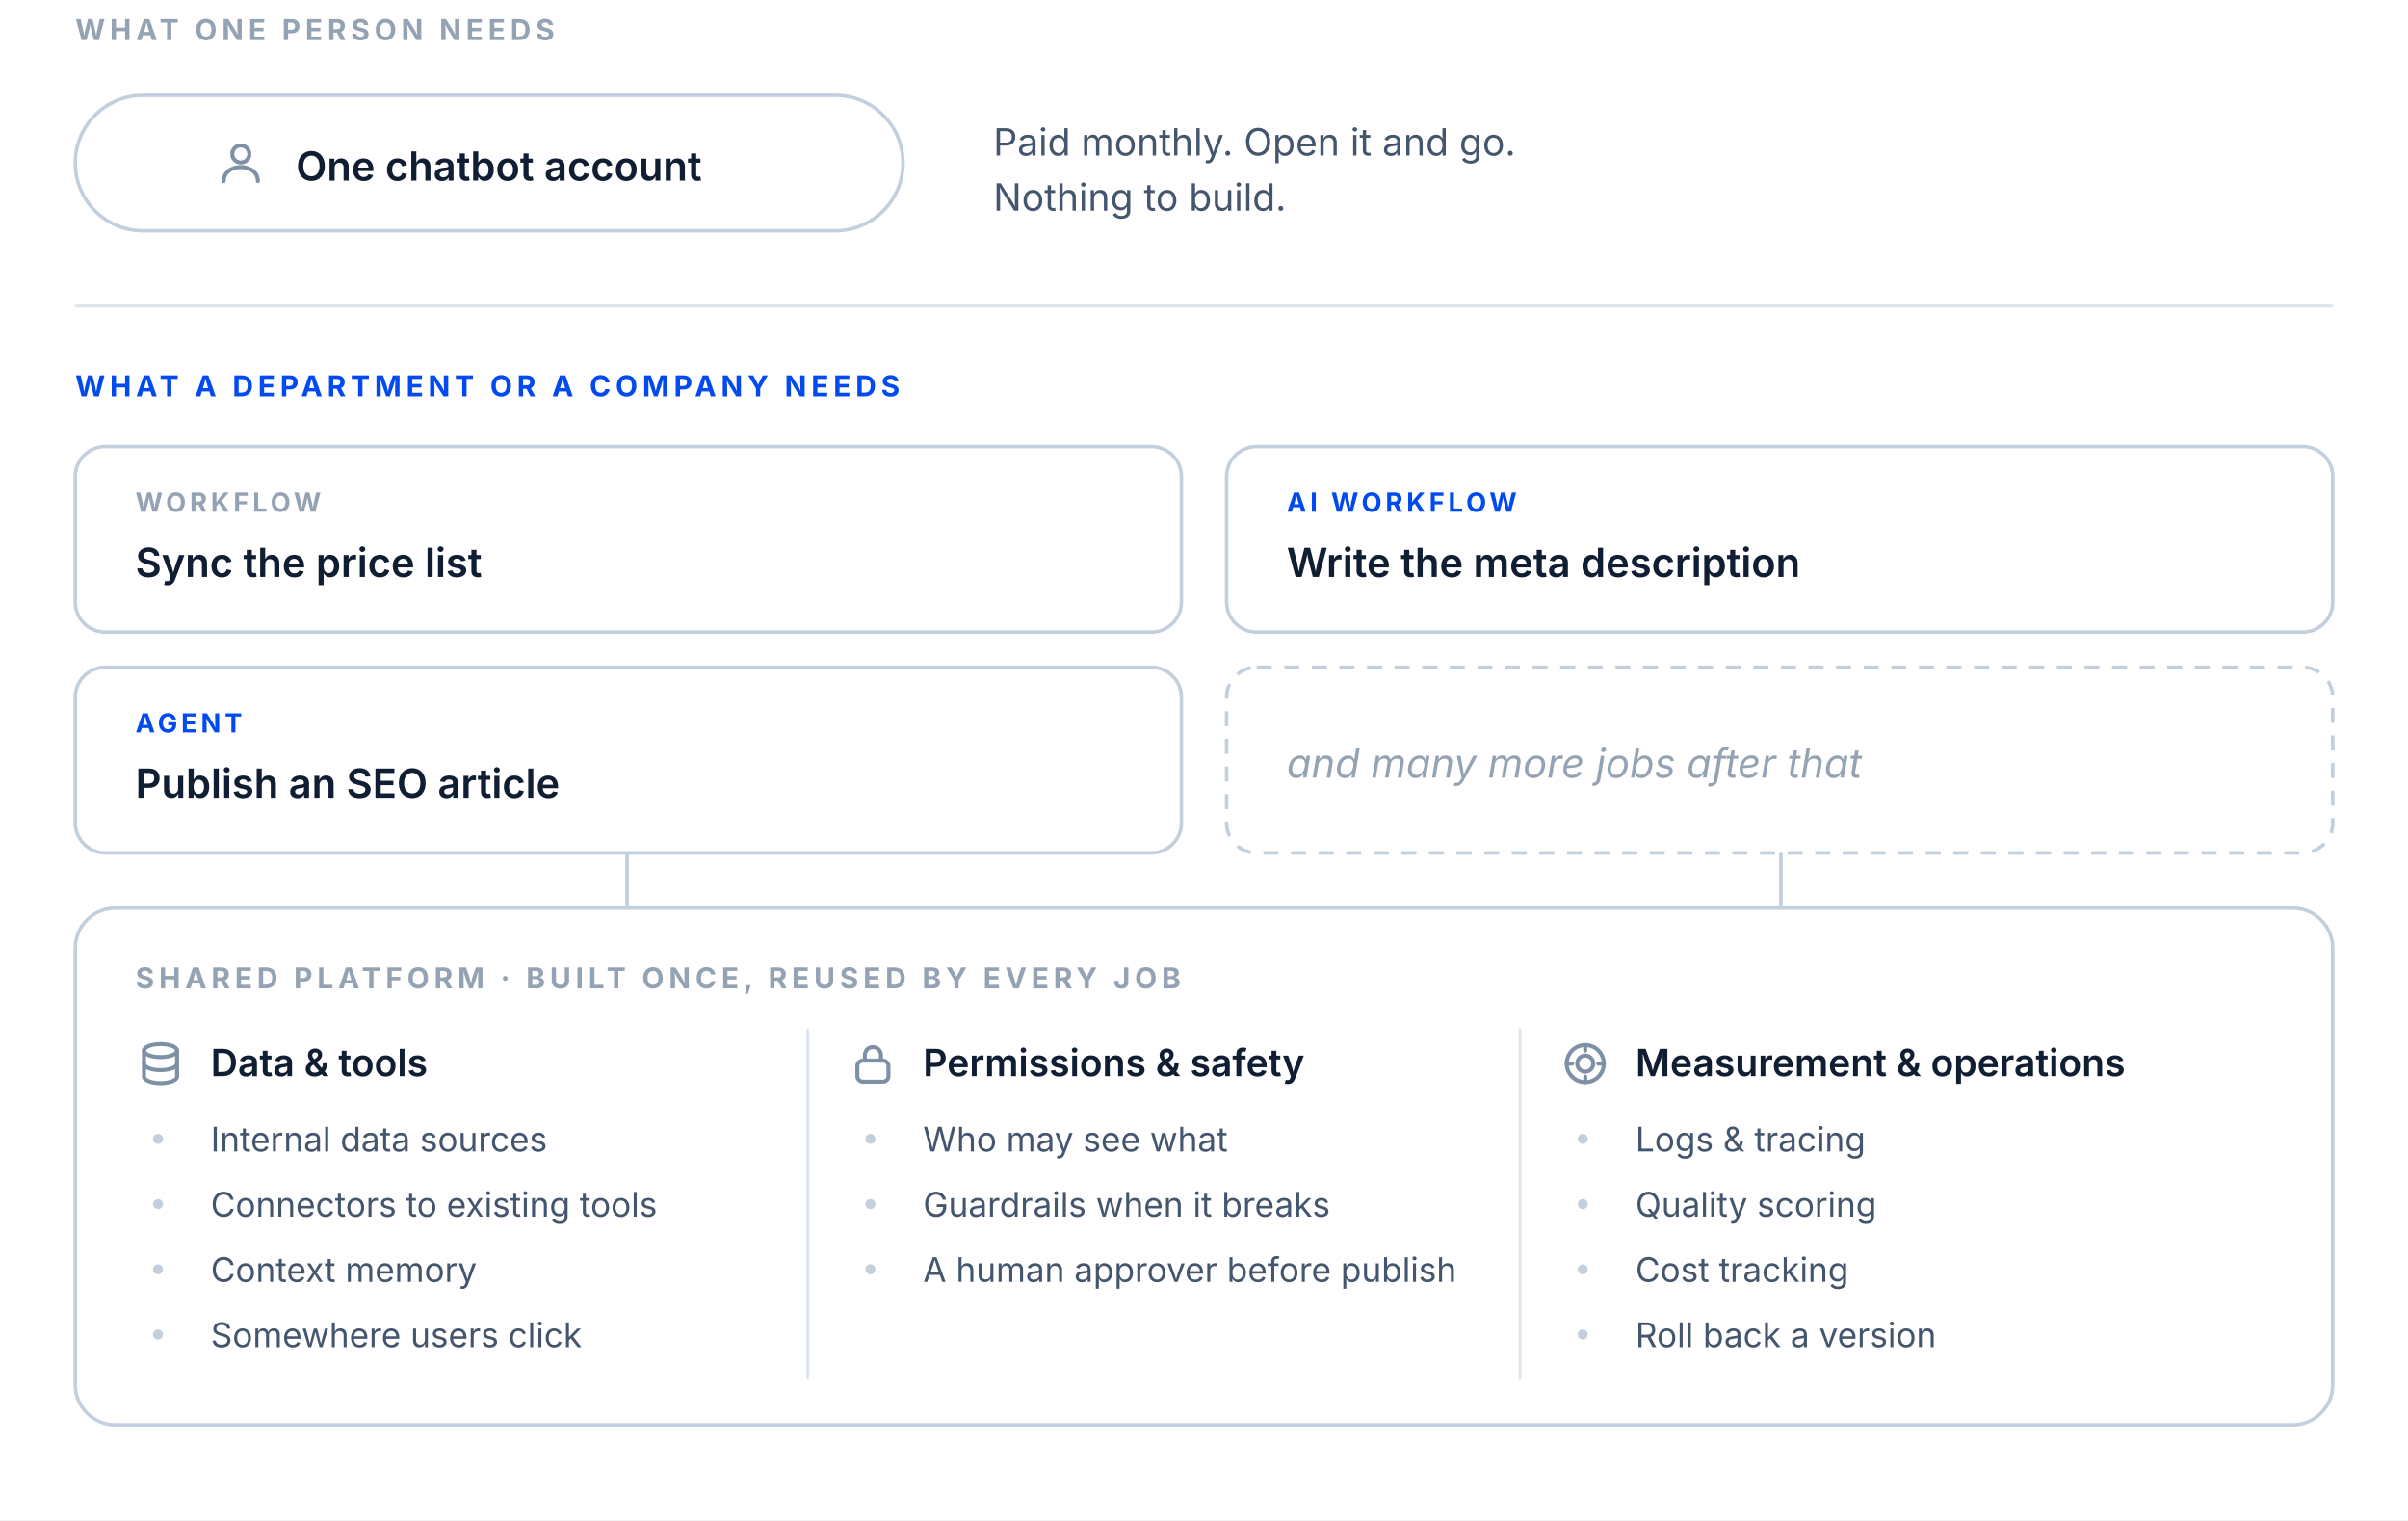
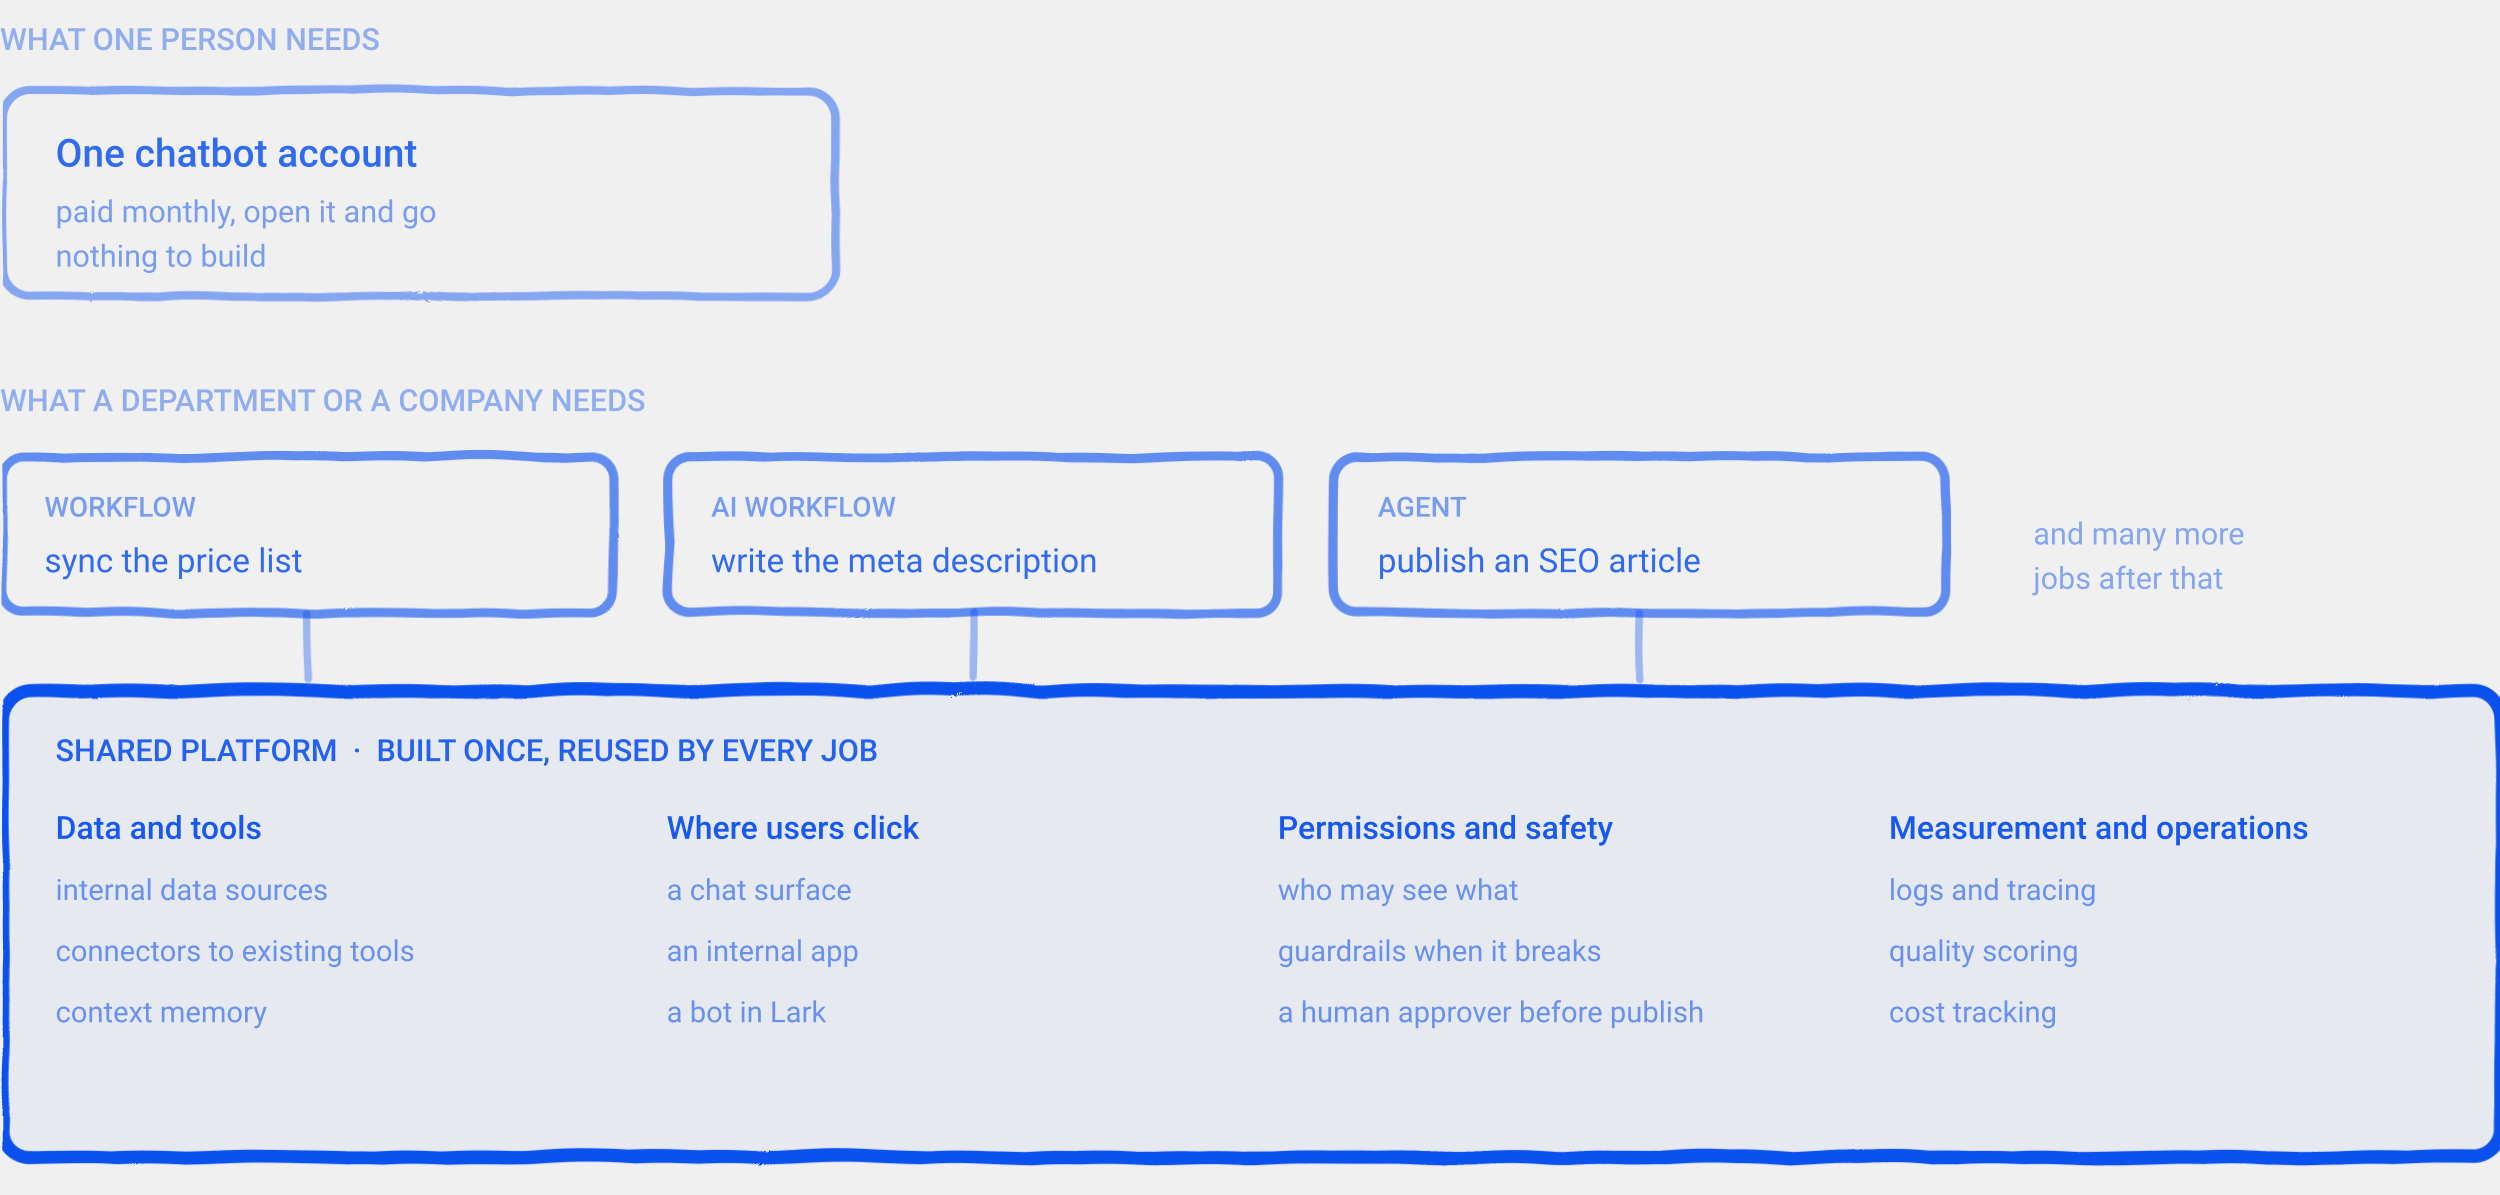
- <svg xmlns="http://www.w3.org/2000/svg" id="s6" font-family="Inter, Helvetica Neue, Helvetica, Arial, sans-serif" viewBox="0 0 960 606" role="img" aria-label="On the left, what one person needs: a chatbot subscription and nothing to build. On the right, what a department or company needs: several automations of different shapes standing on one shared platform of data and tools, permissions and safety, measurement and operations.">
-   <style>
- /* --- Cá nhân cần gì · Tổ chức cần gì --- */
- #s6 .sl{fill:#94A3B4;font-size:11.5px;font-weight:700;letter-spacing:.16em}
- #s6 .sl.on{fill:#004AEF}
- #s6 .tag{fill:#94A3B4;font-size:10.5px;font-weight:700;letter-spacing:.14em}
- #s6 .tag.on{fill:#004AEF}
- #s6 .pt{fill:#101E33;font-size:16px;font-weight:600}
- #s6 .pt.mut{fill:#94A3B4;font-style:italic;font-weight:400}
- #s6 .nt{fill:#44566E;font-size:15px}
- #s6 .bt{fill:#101E33;font-size:15px;font-weight:600}
- #s6 .li{fill:#44566E;font-size:13.5px}
- #s6 .base{fill:#94A3B4;font-size:11.5px;font-weight:700;letter-spacing:.16em}
- #s6 .box{fill:#FFFFFF;stroke:#C2CFDD;stroke-width:1.4}
- #s6 .box.gh{stroke-dasharray:6 5;fill:none}
- #s6 .panel{fill:#FFFFFF;stroke:#C2CFDD;stroke-width:1.4}
- #s6 .ic{fill:none;stroke:#7E90A6;stroke-width:1.6;stroke-linecap:round;stroke-linejoin:round}
- #s6 .hr{stroke:#DFE6EE;stroke-width:1.3}
- #s6 .sep{stroke:#DFE6EE;stroke-width:1.2}
- #s6 .tick{stroke:#C2CFDD;stroke-width:1.4;fill:none}
- #s6 .dot{fill:#C2CFDD}
- .s6_ic{fill:none;stroke:#7E90A6;stroke-width:1.6;stroke-linecap:round;stroke-linejoin:round}
- </style>
-   <rect width="960" height="606" fill="#FFFFFF" />
+ <svg xmlns="http://www.w3.org/2000/svg" viewBox="0 0 900 430" width="900" height="430" role="img" stroke-linejoin="round">
+   <style>svg{color:#004AEF}@media (prefers-color-scheme:dark){svg{color:#8FB2FF}}</style>
  <defs>
-     <g id="s6-k-user" class="s6_ic">
-       <circle cx="10" cy="6.4" r="3.4" />
-       <path d="M3.2 17.2c0-3.4 3-5.6 6.8-5.6s6.8 2.2 6.8 5.6" />
-     </g>
-     <g id="s6-k-db" class="s6_ic">
-       <ellipse cx="10" cy="4.8" rx="6.6" ry="2.6" />
-       <path d="M3.4 4.8v10.4c0 1.44 2.95 2.6 6.6 2.6s6.6-1.16 6.6-2.6V4.8" />
-       <path d="M3.4 10c0 1.44 2.95 2.6 6.6 2.6s6.6-1.16 6.6-2.6" />
-     </g>
-     <g id="s6-k-lock" class="s6_ic">
-       <rect x="3.8" y="8.8" width="12.4" height="8.4" rx="2.2" />
-       <path d="M6.8 8.8V6.6a3.2 3.2 0 0 1 6.4 0v2.2" />
-     </g>
-     <g id="s6-k-target" class="s6_ic">
-       <circle cx="10" cy="10" r="7.4" />
-       <circle cx="10" cy="10" r="3.2" />
-       <path d="M10 2.6v2.2M10 15.2v2.2M2.6 10h2.2M15.2 10h2.2" />
-     </g>
-     <marker id="s6-ag" viewBox="0 0 8 8" refX="7" refY="4" markerWidth="7" markerHeight="7" orient="auto">
-       <path d="M0.6 0.8 L7 4 L0.6 7.2" fill="none" stroke="#C2CFDD" stroke-width="1.5" stroke-linecap="round" stroke-linejoin="round" />
-     </marker>
-     <marker id="s6-ab" viewBox="0 0 8 8" refX="7" refY="4" markerWidth="7" markerHeight="7" orient="auto">
-       <path d="M0.6 0.8 L7 4 L0.6 7.2" fill="none" stroke="#004AEF" stroke-width="1.5" stroke-linecap="round" stroke-linejoin="round" />
-     </marker>
+     <filter id="rough" x="-20%" y="-20%" width="140%" height="140%">
+       <feTurbulence type="turbulence" baseFrequency="0.016" numOctaves="2" seed="7" result="n" />
+       <feDisplacementMap in="SourceGraphic" in2="n" scale="2.4" xChannelSelector="R" yChannelSelector="G" />
+     </filter>
  </defs>
-   <text class="sl" x="30" y="16">WHAT ONE PERSON NEEDS</text>
-   <rect class="box" x="30" y="38" width="330" height="54" rx="27" />
-   <use href="#s6-k-user" x="86" y="55" />
-   <text class="pt" x="118" y="72">One chatbot account</text>
-   <text class="nt" x="396" y="62">Paid monthly. Open it and go.</text>
-   <text class="nt" x="396" y="84">Nothing to build.</text>
-   <line class="hr" x1="30" y1="122" x2="930" y2="122" />
-   <text class="sl on" x="30" y="158">WHAT A DEPARTMENT OR A COMPANY NEEDS</text>
-   <rect class="box" x="30" y="178" width="441" height="74" rx="12" />
-   <text class="tag" x="54" y="204">WORKFLOW</text>
-   <text class="pt" x="54" y="230">Sync the price list</text>
-   <rect class="box" x="489" y="178" width="441" height="74" rx="12" />
-   <text class="tag on" x="513" y="204">AI WORKFLOW</text>
-   <text class="pt" x="513" y="230">Write the meta description</text>
-   <rect class="box" x="30" y="266" width="441" height="74" rx="12" />
-   <text class="tag on" x="54" y="292">AGENT</text>
-   <text class="pt" x="54" y="318">Publish an SEO article</text>
-   <rect class="box gh" x="489" y="266" width="441" height="74" rx="12" />
-   <text class="pt mut" x="513" y="310">and many more jobs after that</text>
-   <path class="tick" d="M250 340v22M710 340v22" />
-   <rect class="panel" x="30" y="362" width="900" height="206" rx="16" />
-   <text class="base" x="54" y="394">SHARED PLATFORM · BUILT ONCE, REUSED BY EVERY JOB</text>
-   <use href="#s6-k-db" x="54" y="414" />
-   <text class="bt" x="84" y="429">Data &amp; tools</text>
-   <circle class="dot" cx="63" cy="454" r="2" />
-   <text class="li" x="84" y="459">Internal data sources</text>
-   <circle class="dot" cx="63" cy="480" r="2" />
-   <text class="li" x="84" y="485">Connectors to existing tools</text>
-   <circle class="dot" cx="63" cy="506" r="2" />
-   <text class="li" x="84" y="511">Context memory</text>
-   <circle class="dot" cx="63" cy="532" r="2" />
-   <text class="li" x="84" y="537">Somewhere users click</text>
-   <line class="sep" x1="322" y1="410" x2="322" y2="550" />
-   <use href="#s6-k-lock" x="338" y="414" />
-   <text class="bt" x="368" y="429">Permissions &amp; safety</text>
-   <circle class="dot" cx="347" cy="454" r="2" />
-   <text class="li" x="368" y="459">Who may see what</text>
-   <circle class="dot" cx="347" cy="480" r="2" />
-   <text class="li" x="368" y="485">Guardrails when it breaks</text>
-   <circle class="dot" cx="347" cy="506" r="2" />
-   <text class="li" x="368" y="511">A human approver before publish</text>
-   <line class="sep" x1="606" y1="410" x2="606" y2="550" />
-   <use href="#s6-k-target" x="622" y="414" />
-   <text class="bt" x="652" y="429">Measurement &amp; operations</text>
-   <circle class="dot" cx="631" cy="454" r="2" />
-   <text class="li" x="652" y="459">Logs &amp; tracing</text>
-   <circle class="dot" cx="631" cy="480" r="2" />
-   <text class="li" x="652" y="485">Quality scoring</text>
-   <circle class="dot" cx="631" cy="506" r="2" />
-   <text class="li" x="652" y="511">Cost tracking</text>
-   <circle class="dot" cx="631" cy="532" r="2" />
-   <text class="li" x="652" y="537">Roll back a version</text>
+   <g filter="url(#rough)">
+     <rect x="0.0" y="32.0" width="300.0" height="74.0" rx="10" fill="none" stroke="currentColor" stroke-opacity="0.45" stroke-width="3.0" />
+     <rect x="0.0" y="164.0" width="220.0" height="56.0" rx="8" fill="none" stroke="currentColor" stroke-opacity="0.60" stroke-width="3.3" />
+     <rect x="240.0" y="164.0" width="220.0" height="56.0" rx="8" fill="none" stroke="currentColor" stroke-opacity="0.60" stroke-width="3.3" />
+     <rect x="480.0" y="164.0" width="220.0" height="56.0" rx="8" fill="none" stroke="currentColor" stroke-opacity="0.60" stroke-width="3.3" />
+     <path d="M110.0,220.0 L110.0,244.0" fill="none" stroke="currentColor" stroke-opacity="0.35" stroke-width="2.7" stroke-linecap="round" />
+     <path d="M350.0,220.0 L350.0,244.0" fill="none" stroke="currentColor" stroke-opacity="0.35" stroke-width="2.7" stroke-linecap="round" />
+     <path d="M590.0,220.0 L590.0,244.0" fill="none" stroke="currentColor" stroke-opacity="0.35" stroke-width="2.7" stroke-linecap="round" />
+     <rect x="0.0" y="248.0" width="900.0" height="168.0" rx="10" fill="currentColor" fill-opacity="0.04" stroke="currentColor" stroke-opacity="0.95" stroke-width="4.8" />
+   </g>
+   <text x="0.0" y="18.0" font-family="system-ui, -apple-system, Segoe UI, Roboto, Helvetica, Arial, sans-serif" font-size="11" font-weight="500" fill="currentColor" fill-opacity="0.40" text-anchor="start" xml:space="preserve">WHAT ONE PERSON NEEDS</text>
+   <text x="20.0" y="60.0" font-family="system-ui, -apple-system, Segoe UI, Roboto, Helvetica, Arial, sans-serif" font-size="14" font-weight="500" fill="currentColor" fill-opacity="0.80" text-anchor="start" xml:space="preserve">One chatbot account</text>
+   <text x="20.0" y="80.0" font-family="system-ui, -apple-system, Segoe UI, Roboto, Helvetica, Arial, sans-serif" font-size="11" font-weight="400" fill="currentColor" fill-opacity="0.50" text-anchor="start" xml:space="preserve">paid monthly, open it and go</text>
+   <text x="20.0" y="96.0" font-family="system-ui, -apple-system, Segoe UI, Roboto, Helvetica, Arial, sans-serif" font-size="11" font-weight="400" fill="currentColor" fill-opacity="0.50" text-anchor="start" xml:space="preserve">nothing to build</text>
+   <text x="0.0" y="148.0" font-family="system-ui, -apple-system, Segoe UI, Roboto, Helvetica, Arial, sans-serif" font-size="11" font-weight="500" fill="currentColor" fill-opacity="0.40" text-anchor="start" xml:space="preserve">WHAT A DEPARTMENT OR A COMPANY NEEDS</text>
+   <text x="16.0" y="186.0" font-family="system-ui, -apple-system, Segoe UI, Roboto, Helvetica, Arial, sans-serif" font-size="10" font-weight="500" fill="currentColor" fill-opacity="0.50" text-anchor="start" xml:space="preserve">WORKFLOW</text>
+   <text x="16.0" y="206.0" font-family="system-ui, -apple-system, Segoe UI, Roboto, Helvetica, Arial, sans-serif" font-size="12" font-weight="400" fill="currentColor" fill-opacity="0.80" text-anchor="start" xml:space="preserve">sync the price list</text>
+   <text x="256.0" y="186.0" font-family="system-ui, -apple-system, Segoe UI, Roboto, Helvetica, Arial, sans-serif" font-size="10" font-weight="500" fill="currentColor" fill-opacity="0.50" text-anchor="start" xml:space="preserve">AI WORKFLOW</text>
+   <text x="256.0" y="206.0" font-family="system-ui, -apple-system, Segoe UI, Roboto, Helvetica, Arial, sans-serif" font-size="12" font-weight="400" fill="currentColor" fill-opacity="0.80" text-anchor="start" xml:space="preserve">write the meta description</text>
+   <text x="496.0" y="186.0" font-family="system-ui, -apple-system, Segoe UI, Roboto, Helvetica, Arial, sans-serif" font-size="10" font-weight="500" fill="currentColor" fill-opacity="0.50" text-anchor="start" xml:space="preserve">AGENT</text>
+   <text x="496.0" y="206.0" font-family="system-ui, -apple-system, Segoe UI, Roboto, Helvetica, Arial, sans-serif" font-size="12" font-weight="400" fill="currentColor" fill-opacity="0.80" text-anchor="start" xml:space="preserve">publish an SEO article</text>
+   <text x="732.0" y="196.0" font-family="system-ui, -apple-system, Segoe UI, Roboto, Helvetica, Arial, sans-serif" font-size="11" font-weight="400" fill="currentColor" fill-opacity="0.45" text-anchor="start" xml:space="preserve">and many more</text>
+   <text x="732.0" y="212.0" font-family="system-ui, -apple-system, Segoe UI, Roboto, Helvetica, Arial, sans-serif" font-size="11" font-weight="400" fill="currentColor" fill-opacity="0.45" text-anchor="start" xml:space="preserve">jobs after that</text>
+   <text x="20.0" y="274.0" font-family="system-ui, -apple-system, Segoe UI, Roboto, Helvetica, Arial, sans-serif" font-size="11" font-weight="500" fill="currentColor" fill-opacity="0.85" text-anchor="start" xml:space="preserve">SHARED PLATFORM  ·  BUILT ONCE, REUSED BY EVERY JOB</text>
+   <text x="20.0" y="302.0" font-family="system-ui, -apple-system, Segoe UI, Roboto, Helvetica, Arial, sans-serif" font-size="11.5" font-weight="500" fill="currentColor" fill-opacity="0.90" text-anchor="start" xml:space="preserve">Data and tools</text>
+   <text x="20.0" y="324.0" font-family="system-ui, -apple-system, Segoe UI, Roboto, Helvetica, Arial, sans-serif" font-size="10.5" font-weight="400" fill="currentColor" fill-opacity="0.55" text-anchor="start" xml:space="preserve">internal data sources</text>
+   <text x="20.0" y="346.0" font-family="system-ui, -apple-system, Segoe UI, Roboto, Helvetica, Arial, sans-serif" font-size="10.5" font-weight="400" fill="currentColor" fill-opacity="0.55" text-anchor="start" xml:space="preserve">connectors to existing tools</text>
+   <text x="20.0" y="368.0" font-family="system-ui, -apple-system, Segoe UI, Roboto, Helvetica, Arial, sans-serif" font-size="10.5" font-weight="400" fill="currentColor" fill-opacity="0.55" text-anchor="start" xml:space="preserve">context memory</text>
+   <text x="240.0" y="302.0" font-family="system-ui, -apple-system, Segoe UI, Roboto, Helvetica, Arial, sans-serif" font-size="11.5" font-weight="500" fill="currentColor" fill-opacity="0.90" text-anchor="start" xml:space="preserve">Where users click</text>
+   <text x="240.0" y="324.0" font-family="system-ui, -apple-system, Segoe UI, Roboto, Helvetica, Arial, sans-serif" font-size="10.5" font-weight="400" fill="currentColor" fill-opacity="0.55" text-anchor="start" xml:space="preserve">a chat surface</text>
+   <text x="240.0" y="346.0" font-family="system-ui, -apple-system, Segoe UI, Roboto, Helvetica, Arial, sans-serif" font-size="10.5" font-weight="400" fill="currentColor" fill-opacity="0.55" text-anchor="start" xml:space="preserve">an internal app</text>
+   <text x="240.0" y="368.0" font-family="system-ui, -apple-system, Segoe UI, Roboto, Helvetica, Arial, sans-serif" font-size="10.5" font-weight="400" fill="currentColor" fill-opacity="0.55" text-anchor="start" xml:space="preserve">a bot in Lark</text>
+   <text x="460.0" y="302.0" font-family="system-ui, -apple-system, Segoe UI, Roboto, Helvetica, Arial, sans-serif" font-size="11.5" font-weight="500" fill="currentColor" fill-opacity="0.90" text-anchor="start" xml:space="preserve">Permissions and safety</text>
+   <text x="460.0" y="324.0" font-family="system-ui, -apple-system, Segoe UI, Roboto, Helvetica, Arial, sans-serif" font-size="10.5" font-weight="400" fill="currentColor" fill-opacity="0.55" text-anchor="start" xml:space="preserve">who may see what</text>
+   <text x="460.0" y="346.0" font-family="system-ui, -apple-system, Segoe UI, Roboto, Helvetica, Arial, sans-serif" font-size="10.5" font-weight="400" fill="currentColor" fill-opacity="0.55" text-anchor="start" xml:space="preserve">guardrails when it breaks</text>
+   <text x="460.0" y="368.0" font-family="system-ui, -apple-system, Segoe UI, Roboto, Helvetica, Arial, sans-serif" font-size="10.5" font-weight="400" fill="currentColor" fill-opacity="0.55" text-anchor="start" xml:space="preserve">a human approver before publish</text>
+   <text x="680.0" y="302.0" font-family="system-ui, -apple-system, Segoe UI, Roboto, Helvetica, Arial, sans-serif" font-size="11.5" font-weight="500" fill="currentColor" fill-opacity="0.90" text-anchor="start" xml:space="preserve">Measurement and operations</text>
+   <text x="680.0" y="324.0" font-family="system-ui, -apple-system, Segoe UI, Roboto, Helvetica, Arial, sans-serif" font-size="10.5" font-weight="400" fill="currentColor" fill-opacity="0.55" text-anchor="start" xml:space="preserve">logs and tracing</text>
+   <text x="680.0" y="346.0" font-family="system-ui, -apple-system, Segoe UI, Roboto, Helvetica, Arial, sans-serif" font-size="10.5" font-weight="400" fill="currentColor" fill-opacity="0.55" text-anchor="start" xml:space="preserve">quality scoring</text>
+   <text x="680.0" y="368.0" font-family="system-ui, -apple-system, Segoe UI, Roboto, Helvetica, Arial, sans-serif" font-size="10.5" font-weight="400" fill="currentColor" fill-opacity="0.55" text-anchor="start" xml:space="preserve">cost tracking</text>
</svg>
